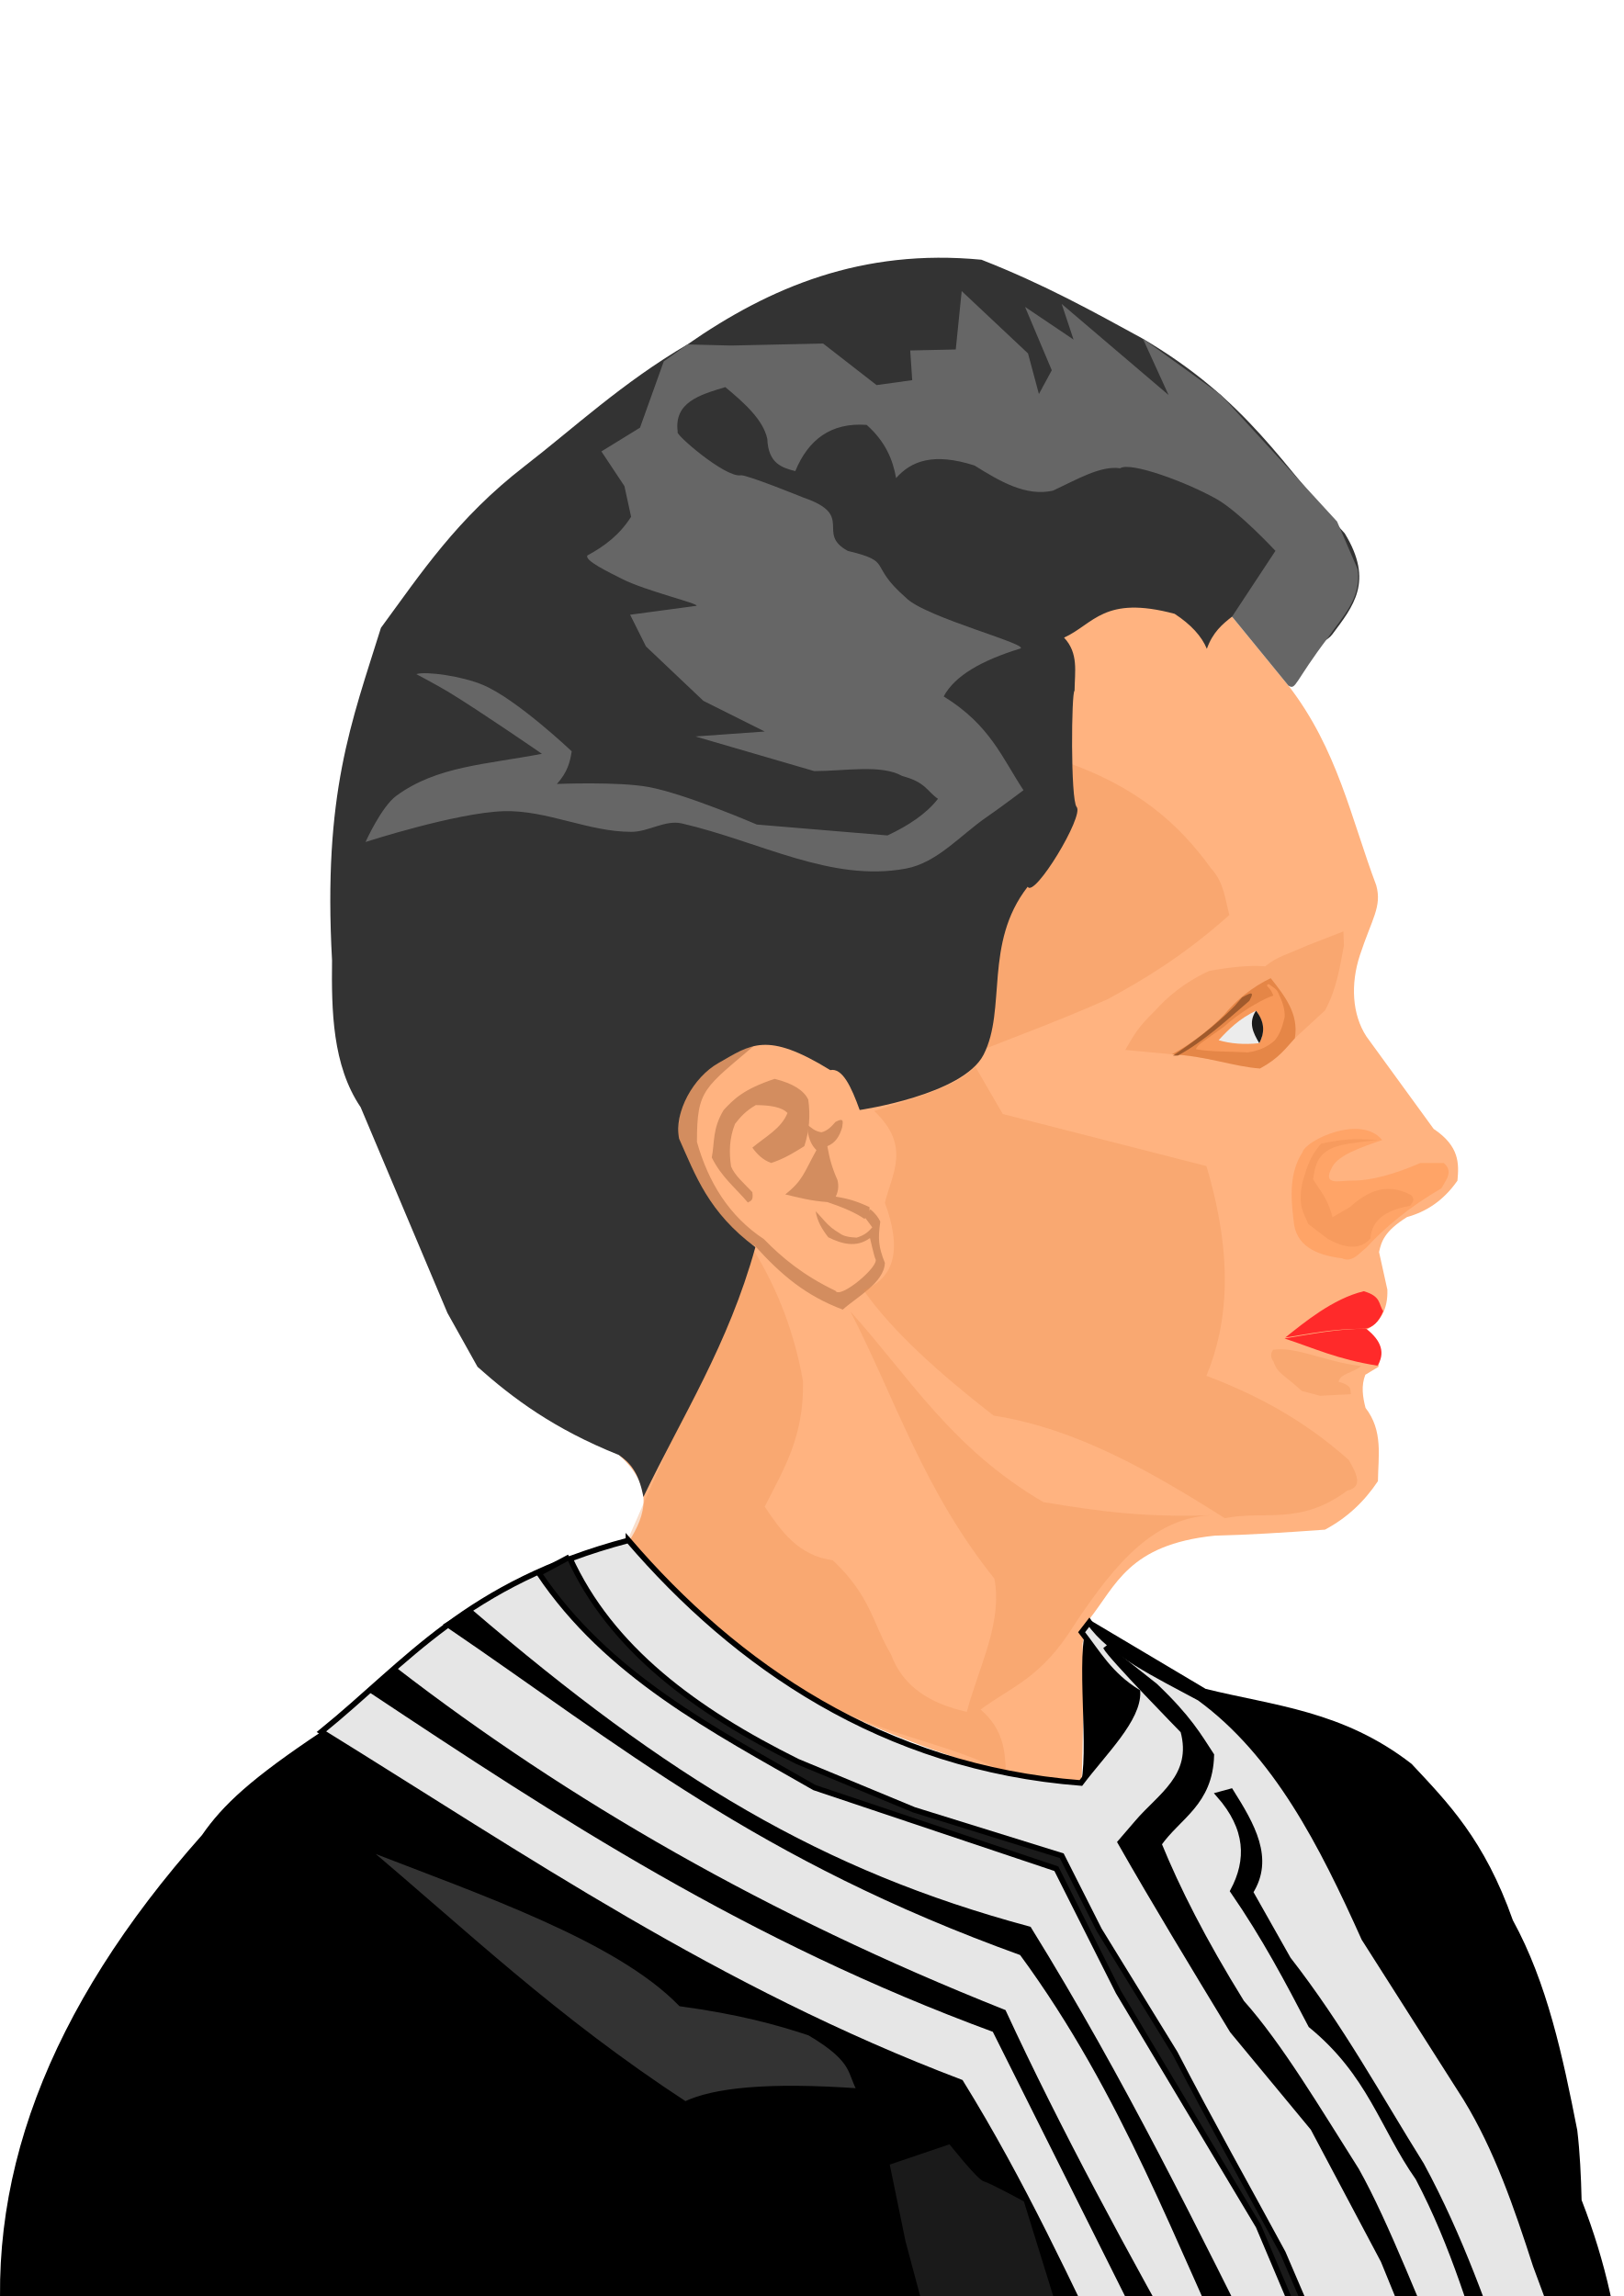
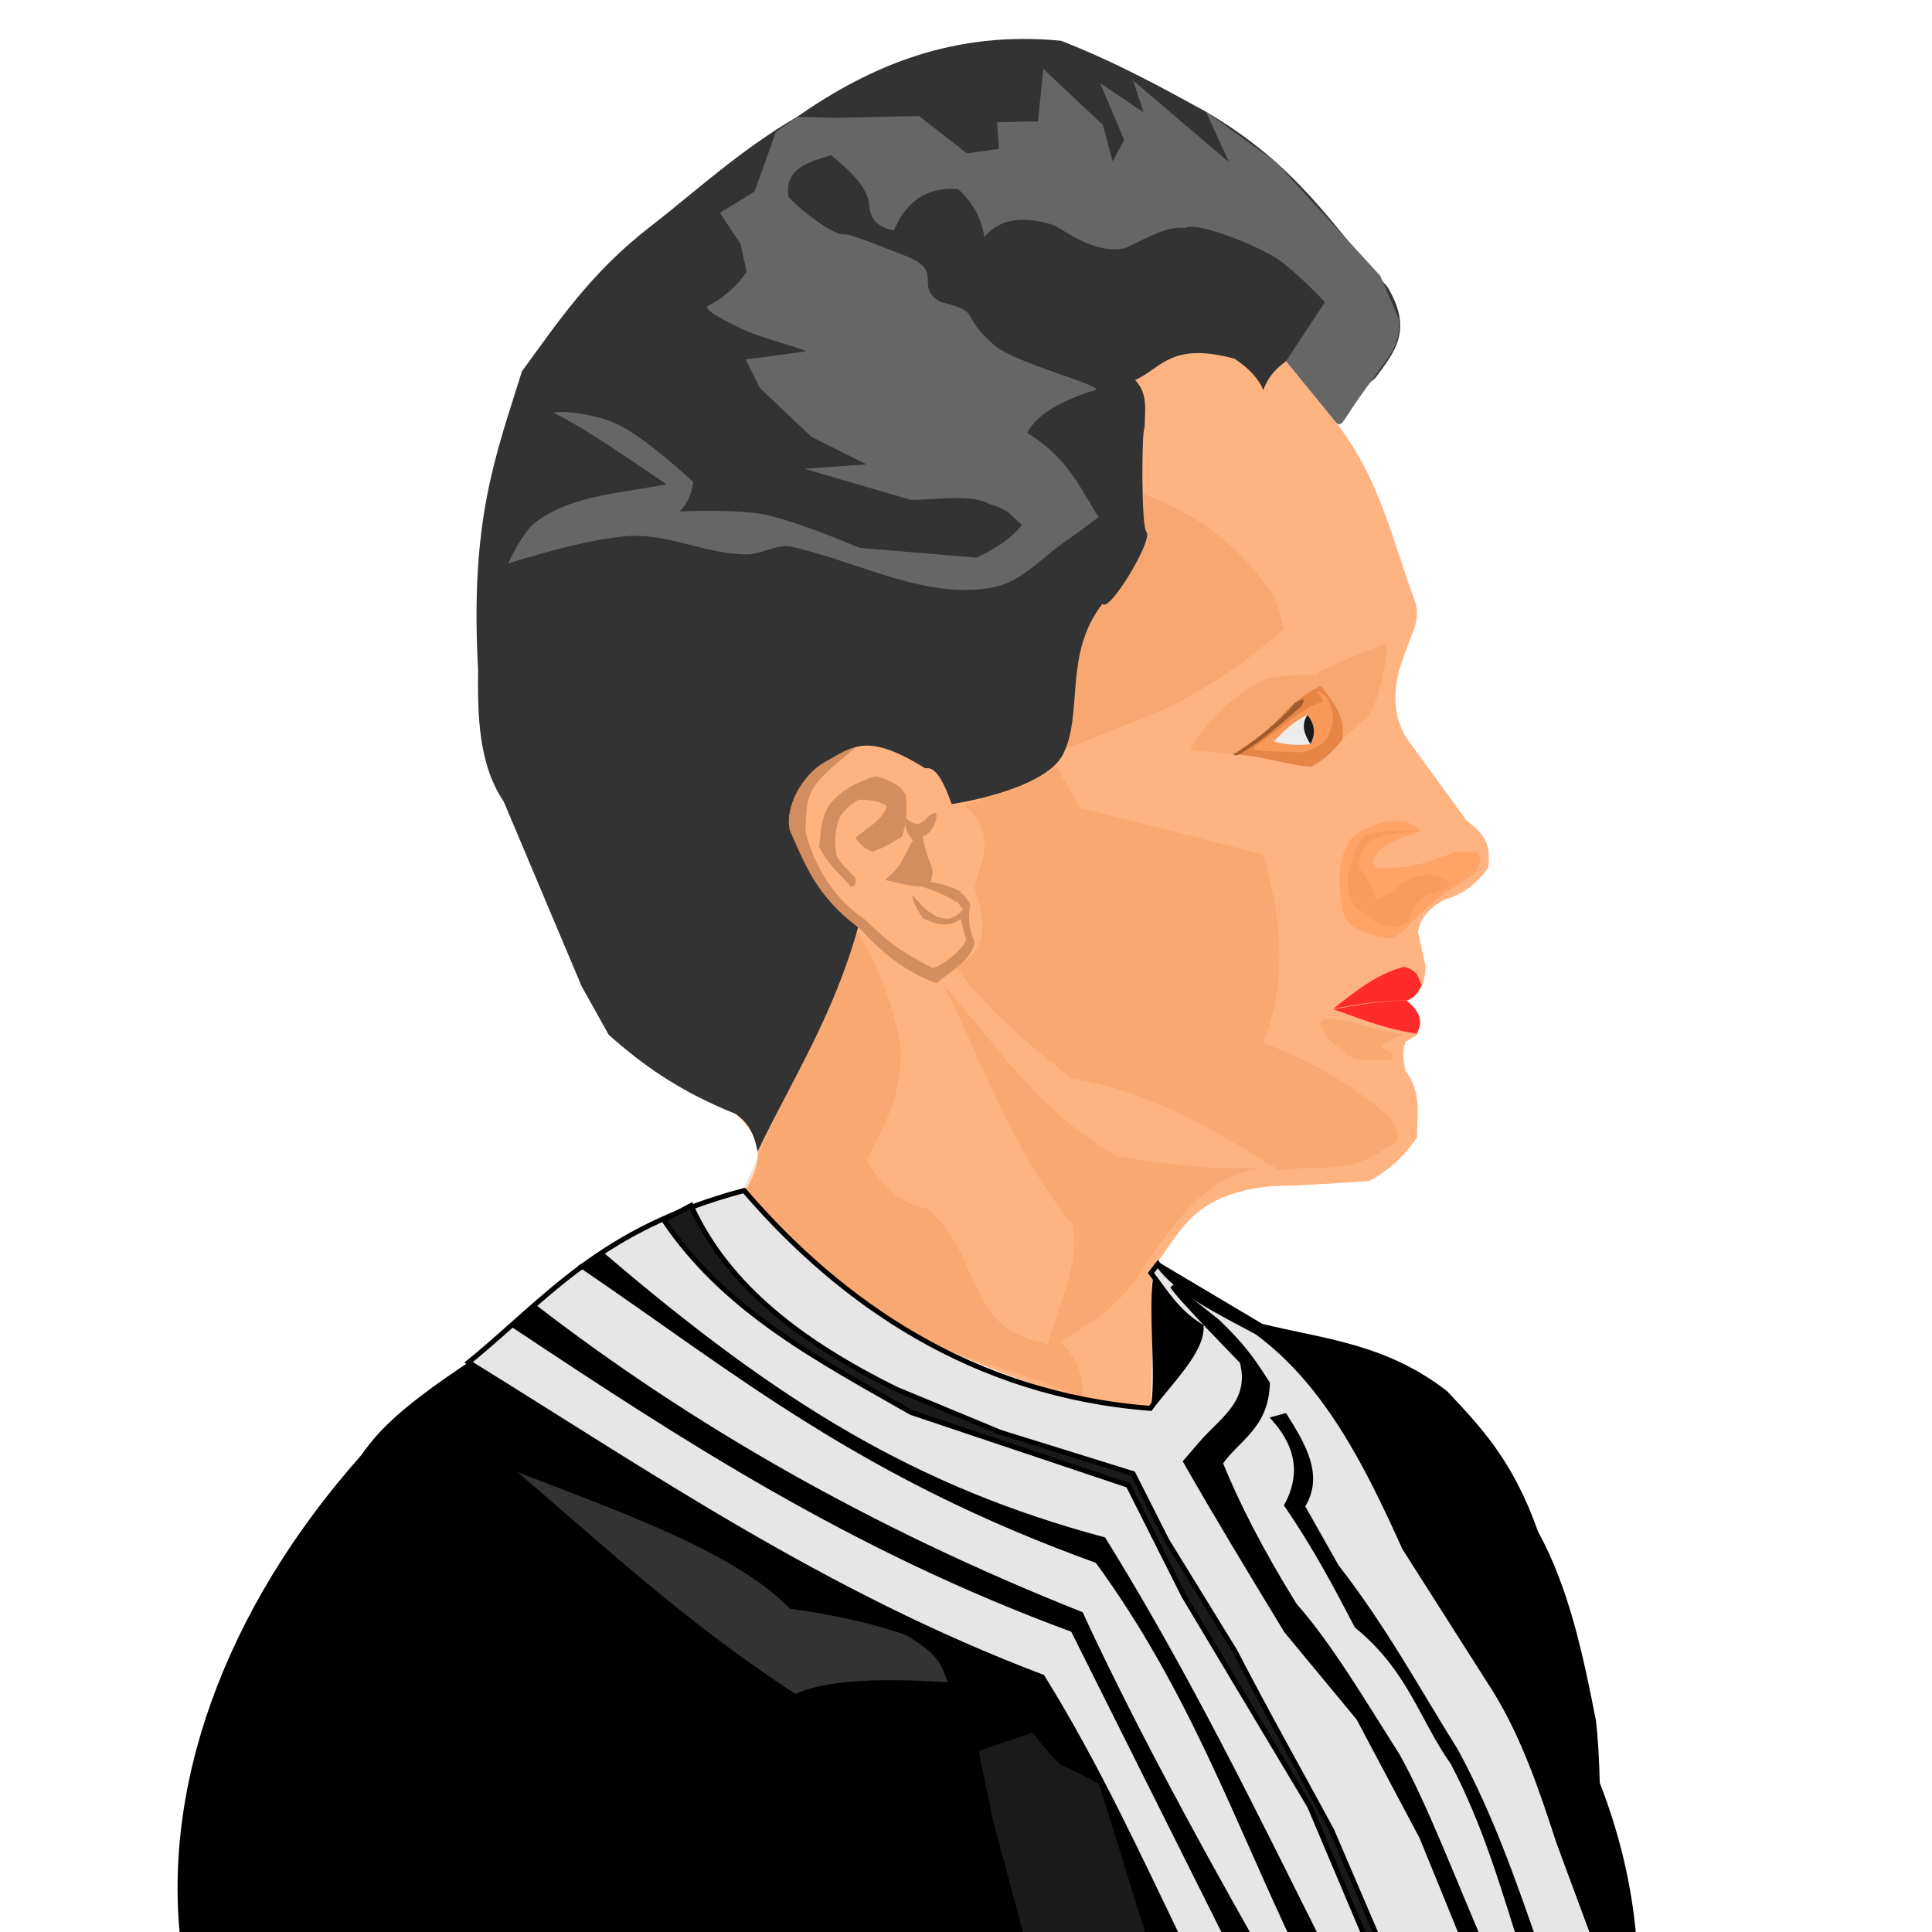
- <svg xmlns="http://www.w3.org/2000/svg" id="svg8" version="1.1" viewBox="0 0 210 297" height="297mm" width="210mm">
+ <svg xmlns="http://www.w3.org/2000/svg" width="210mm" height="210mm" viewBox="0 0 210 210" version="1.1" id="svg8">
  <defs id="defs2" />
-   <g id="layer4" style="display:inline;opacity:1">
-     <path style="opacity:1;fill:#ffb380;stroke:#000000;stroke-width:0;stroke-linecap:butt;stroke-linejoin:miter;stroke-miterlimit:4;stroke-dasharray:none;stroke-opacity:1" d="m 81.313,199.438 c 13.75,17.79 31.236,24.568 49.126,30.159 2.11,0.976 5.927,1.187 9.436,1.536 0.163,-6.104 0.379,-12.174 0.132,-18.554 l 0.824,-3.06 c 3.527,-4.435 5.096,-9.709 16.267,-10.872 4.19,-0.097 9.093,-0.4 14.266,-0.778 2.8,-1.486 5.067,-3.595 6.849,-6.273 0.039,-3.228 0.689,-6.53 -1.601,-9.474 -0.381,-1.454 -0.577,-2.896 -0.028,-4.289 l 1.696,-1.024 c 0.076,-0.8 0.367,-0.981 0.193,-2.497 -0.098,-0.9 -1.004,-1.588 -1.728,-2.305 1.759,-0.981 2.78,-2.601 2.688,-5.185 l -1.075,-4.863 c 0.301,-1.331 0.656,-2.672 3.621,-4.526 2.431,-0.68 4.66,-2.053 6.518,-4.707 0.207,-2.225 0.275,-4.451 -3.078,-6.699 l -8.691,-11.949 c -1.874,-2.873 -2.062,-6.803 -0.85,-10.504 1.542,-4.707 2.882,-6.292 2.118,-9.05 -3.268,-8.692 -5.002,-17.606 -11.364,-25.848 l -7.284,-8.913 -14.068,-3.526 -11.69,4.91 1.481,22.438 -15.848,35.842 -22.524,-7.05 c -7.27,2.22 -9.404,8.441 -13.053,15.224 l 12.546,14.689 c -3.988,10.237 -8.806,19.521 -16.143,25.921 4.558,4.072 3.517,7.698 1.267,11.225" id="path975" />
-     <path id="path955" d="m 178.753,147.472 c -2.847,0.98 -5.654,1.969 -6.436,3.465 -1.401,2.487 0.862,1.788 2.327,1.782 2.726,0.051 5.807,-0.88 9.06,-2.277 h 3.019 c 1.291,1.089 0.299,2.178 -0.297,3.267 -4.245,2.486 -7.303,5.056 -9.703,7.673 -0.976,0.755 -1.822,1.988 -3.168,1.386 -3.542,-0.43 -5.987,-1.739 -6.238,-4.803 -0.412,-3.218 -0.535,-6.345 1.139,-8.911 0.39,-1.561 7.569,-4.955 10.297,-1.584 z" style="fill:#ff7f2a;fill-opacity:0.286;stroke:#000000;stroke-width:0;stroke-linecap:butt;stroke-linejoin:miter;stroke-miterlimit:4;stroke-dasharray:none;stroke-opacity:1" />
-     <path id="path868" d="m 168.988,122.338 c -2.286,1.045 -3.91,1.429 -5.356,2.661 -2.118,-0.161 -4.574,0.108 -7.246,0.595 -3.285,1.504 -5.485,3.456 -7.001,5.146 -2.323,2.28 -2.604,2.962 -3.851,5.076 l 6.039,0.567 c 4.273,0.291 7.611,1.208 11.386,1.831 1.786,-1.096 3.231,-2.441 4.505,-3.911 l 3.903,-3.598 c 1.524,-2.8 1.911,-5.601 2.45,-8.402 l -0.069,-1.82 z" style="fill:#f9a770;fill-opacity:1;stroke:#000000;stroke-width:0;stroke-linecap:butt;stroke-linejoin:miter;stroke-miterlimit:4;stroke-dasharray:none;stroke-opacity:1" />
-     <path style="display:inline;opacity:1;fill:#d38d5f;fill-opacity:1;stroke:#000000;stroke-width:0;stroke-linecap:butt;stroke-linejoin:miter;stroke-miterlimit:4;stroke-dasharray:none;stroke-opacity:1" d="m 96.729,155.559 c -1.583,-1.884 -3.393,-3.258 -4.673,-5.825 0.386,-1.998 0.069,-3.714 1.536,-6.145 1.255,-1.344 2.511,-2.688 6.593,-4.032 2.374,0.588 3.79,1.496 4.353,2.688 0.274,2.006 0.152,4.012 -0.512,6.017 -1.293,0.807 -2.58,1.619 -4.289,2.176 -1.111,-0.411 -1.83,-1.15 -2.432,-1.984 1.783,-1.491 3.718,-2.458 4.545,-4.481 -0.734,-0.778 -2.258,-1.01 -4.097,-1.024 -1.321,0.757 -2.041,1.591 -2.689,2.432 -0.755,1.884 -0.777,3.706 -0.512,5.505 0.471,1.173 1.728,2.234 2.752,3.328 0.181,1.197 -0.28,1.105 -0.576,1.344 z" id="path965" />
-     <path style="display:inline;opacity:1;fill:#d38d5f;stroke:#000000;stroke-width:0;stroke-linecap:butt;stroke-linejoin:miter;stroke-miterlimit:4;stroke-dasharray:none;stroke-opacity:1" d="m 104.474,145.541 c 0.506,0.336 0.784,0.748 1.76,0.928 0.77,-0.179 1.306,-0.746 1.824,-1.345 1.263,-0.679 0.893,0.173 0.864,0.704 -0.332,1.159 -0.908,2.042 -1.921,2.433 0.291,1.633 0.618,2.816 1.313,4.384 0.207,0.809 0.079,1.506 -0.225,2.145 2.136,0.334 3.21,0.845 4.353,1.344 0.088,0.513 -0.045,1.024 -0.64,1.536 -1.105,-0.771 -2.757,-1.492 -4.801,-2.176 -2.166,-0.155 -3.766,-0.592 -5.441,-0.992 2.284,-1.802 2.405,-2.786 4.032,-5.729 -0.667,-0.643 -0.963,-1.471 -1.12,-2.369 z" id="path967" />
-     <path id="path860" d="m 164.347,126.53 c -2.423,1.174 -4.409,2.787 -6.04,4.753 -2.244,2.271 -4.488,3.883 -6.733,5.099 4.158,0.152 8.199,1.645 11.386,1.831 2.435,-1.303 3.324,-2.607 4.505,-3.911 0.558,-3.183 -1.385,-5.561 -3.119,-7.773 z" style="fill:#e58647;fill-opacity:1;stroke:#000000;stroke-width:0;stroke-linecap:butt;stroke-linejoin:miter;stroke-miterlimit:4;stroke-dasharray:none;stroke-opacity:1" />
-     <path id="path862" d="m 163.878,127.554 c 0.448,0.394 0.645,0.808 0.805,1.225 -1.385,0.49 -2.163,1.041 -3.115,1.575 -1.247,0.805 -2.346,1.61 -3.221,2.416 l -3.08,2.205 c -0.363,0.321 -0.585,0.585 -0.569,0.753 1.864,0.346 4.408,0.283 6.695,0.402 1.389,-0.186 2.543,-0.701 3.466,-1.54 0.719,-0.842 1.035,-1.927 1.294,-3.046 0.047,-0.963 -0.295,-1.99 -0.805,-3.046 -0.163,-0.537 -0.763,-0.824 -1.225,-1.19 0,0 -0.174,0.001 -0.224,0.06 -0.038,0.045 -0.008,0.185 -0.008,0.185 z" style="fill:#f8995a;fill-opacity:1;stroke:#000000;stroke-width:0;stroke-linecap:butt;stroke-linejoin:miter;stroke-miterlimit:4;stroke-dasharray:none;stroke-opacity:1" />
-     <path id="path864" d="m 157.612,134.555 c 1.49,0.439 3.225,0.602 5.251,0.385 0.707,-1.381 0.65,-2.774 -0.42,-4.201 -2.159,1.04 -3.513,2.389 -4.831,3.816 z" style="fill:#ececec;stroke:#000000;stroke-width:0;stroke-linecap:butt;stroke-linejoin:miter;stroke-miterlimit:4;stroke-dasharray:none;stroke-opacity:1" />
-     <path id="path866" d="m 162.443,130.74 c 1.266,1.599 1.049,3.022 0.42,4.201 -0.766,-1.311 -1.465,-2.631 -0.42,-4.201 z" style="fill:#1a1a1a;stroke:#000000;stroke-width:0;stroke-linecap:butt;stroke-linejoin:miter;stroke-miterlimit:4;stroke-dasharray:none;stroke-opacity:1" />
-     <path id="path950" d="m 159.685,130.127 c -2.705,2.736 -5.345,4.648 -7.974,6.422 l 0.628,-0.006 c 3.428,-1.88 6.288,-4.555 9.25,-7.087 0.875,-1.566 -0.204,-0.803 -0.951,-0.433 z" style="fill:#a05a2c;stroke:#000000;stroke-width:0;stroke-linecap:butt;stroke-linejoin:miter;stroke-miterlimit:4;stroke-dasharray:none;stroke-opacity:1" />
-     <path id="path952" d="m 178.23,147.438 c -2.098,0.006 -3.2,-0.382 -7.351,0.49 -1.487,1.643 -1.964,3.377 -2.45,5.11 -0.573,3.053 0.183,3.809 0.77,5.286 l 2.52,1.926 c 1.454,0.817 3.945,1.839 5.531,-0.07 0.138,-2.095 1.614,-3.597 5.111,-4.2 0.258,-0.404 0.764,-0.733 0.138,-1.4 -3.341,-1.732 -5.748,-0.349 -7.982,1.61 l -2.17,1.26 c -0.691,-2.568 -1.621,-3.391 -2.52,-4.901 0.205,-1.331 0.366,-2.673 1.75,-3.641 1.501,-1.064 4.302,-1.086 6.651,-1.47 z" style="fill:#ed9052;fill-opacity:0.439;stroke:#000000;stroke-width:0;stroke-linecap:butt;stroke-linejoin:miter;stroke-miterlimit:4;stroke-dasharray:none;stroke-opacity:1" />
-     <path id="path1053" d="m 166.228,173.017 c 2.405,-1.902 6.126,-5.019 10.148,-5.99 2.292,0.651 1.895,1.686 2.525,2.574 -0.581,1.461 -1.399,2.136 -2.376,2.277 -4.296,-0.002 -7.116,0.648 -10.297,1.139 z" style="fill:#ff2a2a;stroke:#000000;stroke-width:0;stroke-linecap:butt;stroke-linejoin:miter;stroke-miterlimit:4;stroke-dasharray:none;stroke-opacity:1" />
-     <path id="path1055" d="m 166.129,173.14 c 3.763,1.23 6.897,2.72 12.03,3.515 0.965,-1.561 0.61,-3.151 -1.46,-4.777 -3.758,-6.1e-4 -7.125,0.7 -10.57,1.262 z" style="fill:#ff2a2a;stroke:#000000;stroke-width:0;stroke-linecap:butt;stroke-linejoin:miter;stroke-miterlimit:4;stroke-dasharray:none;stroke-opacity:1" />
-     <path id="path1057" d="m 105.485,156.68 c 0.977,0.945 1.507,1.935 3.07,2.822 0.543,0.437 1.358,0.548 2.228,0.594 1.094,-0.32 1.583,-0.822 2.03,-1.336 l -0.991,-1.337 0.743,-0.99 c 0.704,0.568 1.041,1.083 1.287,1.584 -0.307,2.203 -0.258,3.221 0.594,5.347 -0.105,2.559 -3.613,4.39 -5.446,6.04 -4.834,-1.812 -7.99,-4.528 -11.336,-8.218 -7.408,-3.658 -8.584,-10.323 -10,-14.159 0.26,-6.575 2.697,-8.156 5.149,-9.703 l 5.148,-2.426 c -6.901,5.898 -7.828,5.943 -7.821,12.822 1.481,5.231 4.149,9.585 8.664,12.574 2.329,2.39 5.093,4.687 9.258,6.683 0.595,1.116 5.804,-3.253 5.149,-4.159 -0.12,-0.167 -0.693,-2.673 -0.693,-2.673 -1.767,1.307 -3.673,0.76 -5.397,-0.098 -0.833,-1.077 -1.406,-2.058 -1.633,-3.367 z" style="fill:#d38d5f;fill-opacity:1;stroke:#000000;stroke-width:0;stroke-linecap:butt;stroke-linejoin:miter;stroke-miterlimit:4;stroke-dasharray:none;stroke-opacity:1" />
-     <path id="path1059" d="m 109.99,169.65 c 7.624,8.449 12.995,17.649 24.951,24.654 7.47,1.242 13.226,2.022 22.277,1.683 -7.598,0.088 -12.685,5.722 -18.317,14.258 -4.226,6.826 -8.095,7.943 -12.079,10.891 2.939,2.538 3.176,5.322 3.268,8.119 -14.693,-7.139 -22.254,-2.671 -49.11,-29.604 5.569,-12.877 11.772,-25.88 16.139,-38.516 3.671,5.842 5.698,11.683 6.733,17.525 0.168,7.231 -2.585,11.541 -4.951,16.238 2.148,3.188 4.341,6.325 8.812,6.93 4.992,4.737 5.119,8.147 7.525,12.179 1.542,4.199 5.097,6.388 9.802,7.425 1.511,-5.743 4.662,-11.486 3.565,-17.229 -9.199,-11.517 -12.704,-23.036 -18.615,-34.554 z" style="fill:#ed9052;fill-opacity:0.302;stroke:#000000;stroke-width:0;stroke-linecap:butt;stroke-linejoin:miter;stroke-miterlimit:4;stroke-dasharray:none;stroke-opacity:1" />
-     <path id="path1061" d="m 129.692,144.105 26.338,6.733 c 3.469,11.644 2.856,20.228 0,27.129 8.41,3.176 13.947,6.927 18.416,10.892 1.006,1.766 1.899,3.486 -0.198,3.96 -6.181,4.564 -10.601,2.525 -15.842,3.565 -9.58,-6.069 -19.28,-11.624 -29.901,-13.268 -6.945,-5.413 -13.04,-10.825 -16.832,-16.238 4.181,-1.591 4.927,-5.472 2.772,-11.287 0.924,-3.78 3.425,-7.354 -1.386,-11.882 5.086,-1.65 10.751,-3.088 13.07,-5.743 z" style="fill:#ed9052;fill-opacity:0.314;stroke:#000000;stroke-width:0;stroke-linecap:butt;stroke-linejoin:miter;stroke-miterlimit:4;stroke-dasharray:none;stroke-opacity:1" />
-     <path id="path1063" d="m 164.648,174.602 c 2.939,-0.488 7.008,1.64 11.412,2.1 -1.088,0.912 -2.693,0.951 -2.941,2.031 1.9,0.537 1.456,1.073 1.61,1.61 l -3.99,0.21 -2.381,-0.63 c -2.262,-2.102 -3.155,-2.239 -3.64,-3.781 -0.394,-0.513 -0.423,-1.027 -0.068,-1.54 z" style="fill:#f9a871;fill-opacity:1;stroke:#000000;stroke-width:0;stroke-linecap:butt;stroke-linejoin:miter;stroke-miterlimit:4;stroke-dasharray:none;stroke-opacity:1" />
-     <path id="path1065" d="m 137.218,98.362 c 9.832,3.277 15.348,8.321 19.406,13.96 1.707,1.844 1.809,3.985 2.376,6.04 -5.896,5.253 -10.889,8.245 -15.743,10.891 -6.047,2.677 -11.085,4.527 -16.436,6.634 -4.983,-13.478 -0.718,-25.895 10.396,-37.526 z" style="fill:#ed9052;fill-opacity:0.333;stroke:#000000;stroke-width:0;stroke-linecap:butt;stroke-linejoin:miter;stroke-miterlimit:4;stroke-dasharray:none;stroke-opacity:1" />
+   <g style="display:inline;opacity:1" id="layer4">
+     <path id="path975" d="m 80.912,129.542 c 10.373,13.421 23.565,18.534 37.061,22.752 1.592,0.736 4.472,0.895 7.118,1.159 0.123,-4.605 0.286,-9.184 0.099,-13.997 l 0.622,-2.309 c 2.661,-3.346 3.844,-7.324 12.272,-8.202 3.161,-0.074 6.86,-0.301 10.763,-0.587 2.112,-1.121 3.822,-2.712 5.167,-4.732 0.03,-2.435 0.52,-4.927 -1.208,-7.147 -0.288,-1.097 -0.435,-2.185 -0.023,-3.235 l 1.28,-0.773 c 0.057,-0.603 0.277,-0.74 0.146,-1.883 -0.074,-0.679 -0.758,-1.198 -1.304,-1.739 1.327,-0.74 2.098,-1.963 2.028,-3.911 l -0.811,-3.669 c 0.227,-1.004 0.495,-2.015 2.732,-3.415 1.834,-0.513 3.516,-1.549 4.917,-3.551 0.156,-1.678 0.208,-3.358 -2.322,-5.054 l -6.556,-9.015 c -1.414,-2.168 -1.556,-5.132 -0.641,-7.924 1.163,-3.551 2.174,-4.747 1.598,-6.827 -2.466,-6.557 -3.774,-13.282 -8.573,-19.5 l -5.495,-6.724 -10.613,-2.66 -8.819,3.704 1.117,16.927 -11.956,27.039 -16.993,-5.318 c -5.485,1.675 -7.094,6.368 -9.847,11.485 l 9.465,11.082 c -3.009,7.723 -6.643,14.727 -12.179,19.556 3.438,3.072 2.654,5.807 0.956,8.468" style="opacity:1;fill:#ffb380;stroke:#000000;stroke-width:0;stroke-linecap:butt;stroke-linejoin:miter;stroke-miterlimit:4;stroke-dasharray:none;stroke-opacity:1" />
+     <path style="fill:#ff7f2a;fill-opacity:0.286;stroke:#000000;stroke-width:0;stroke-linecap:butt;stroke-linejoin:miter;stroke-miterlimit:4;stroke-dasharray:none;stroke-opacity:1" d="m 154.421,90.337 c -2.148,0.739 -4.266,1.486 -4.855,2.614 -1.057,1.876 0.65,1.349 1.756,1.345 2.056,0.039 4.381,-0.664 6.835,-1.718 h 2.278 c 0.974,0.822 0.225,1.643 -0.224,2.465 -3.202,1.875 -5.51,3.814 -7.32,5.789 -0.736,0.569 -1.375,1.5 -2.39,1.046 -2.672,-0.325 -4.517,-1.312 -4.706,-3.623 -0.311,-2.427 -0.403,-4.787 0.859,-6.723 0.294,-1.178 5.71,-3.738 7.768,-1.195 z" id="path955" />
+     <path style="fill:#f9a770;fill-opacity:1;stroke:#000000;stroke-width:0;stroke-linecap:butt;stroke-linejoin:miter;stroke-miterlimit:4;stroke-dasharray:none;stroke-opacity:1" d="m 147.055,71.376 c -1.724,0.789 -2.95,1.078 -4.04,2.007 -1.598,-0.121 -3.451,0.081 -5.467,0.449 -2.478,1.135 -4.138,2.607 -5.282,3.882 -1.752,1.72 -1.965,2.234 -2.905,3.829 l 4.556,0.428 c 3.224,0.22 5.742,0.911 8.59,1.381 1.348,-0.827 2.437,-1.842 3.399,-2.95 l 2.945,-2.715 c 1.15,-2.113 1.441,-4.225 1.848,-6.338 l -0.053,-1.373 z" id="path868" />
+     <path id="path965" d="m 92.541,96.438 c -1.194,-1.422 -2.56,-2.458 -3.525,-4.395 0.291,-1.507 0.052,-2.802 1.159,-4.636 0.947,-1.014 1.894,-2.028 4.974,-3.042 1.791,0.444 2.859,1.129 3.284,2.028 0.207,1.513 0.114,3.026 -0.386,4.539 -0.976,0.609 -1.946,1.221 -3.235,1.642 -0.838,-0.31 -1.38,-0.867 -1.835,-1.497 1.345,-1.125 2.805,-1.854 3.429,-3.381 -0.554,-0.587 -1.703,-0.762 -3.091,-0.772 -0.996,0.571 -1.539,1.2 -2.028,1.835 -0.569,1.421 -0.586,2.796 -0.386,4.153 0.355,0.885 1.304,1.686 2.076,2.511 0.137,0.903 -0.211,0.834 -0.435,1.014 z" style="display:inline;opacity:1;fill:#d38d5f;fill-opacity:1;stroke:#000000;stroke-width:0;stroke-linecap:butt;stroke-linejoin:miter;stroke-miterlimit:4;stroke-dasharray:none;stroke-opacity:1" />
+     <path id="path967" d="m 98.385,88.881 c 0.382,0.253 0.592,0.565 1.328,0.7 0.581,-0.135 0.985,-0.563 1.376,-1.014 0.953,-0.512 0.673,0.131 0.652,0.531 -0.25,0.874 -0.685,1.54 -1.449,1.835 0.22,1.232 0.466,2.124 0.99,3.308 0.156,0.61 0.06,1.136 -0.17,1.618 1.611,0.252 2.422,0.638 3.284,1.014 0.066,0.387 -0.034,0.772 -0.483,1.159 -0.834,-0.581 -2.08,-1.126 -3.622,-1.642 -1.634,-0.117 -2.841,-0.447 -4.105,-0.748 1.723,-1.36 1.814,-2.102 3.042,-4.322 -0.503,-0.485 -0.726,-1.109 -0.845,-1.787 z" style="display:inline;opacity:1;fill:#d38d5f;stroke:#000000;stroke-width:0;stroke-linecap:butt;stroke-linejoin:miter;stroke-miterlimit:4;stroke-dasharray:none;stroke-opacity:1" />
+     <path style="fill:#e58647;fill-opacity:1;stroke:#000000;stroke-width:0;stroke-linecap:butt;stroke-linejoin:miter;stroke-miterlimit:4;stroke-dasharray:none;stroke-opacity:1" d="m 143.553,74.539 c -1.828,0.886 -3.326,2.103 -4.556,3.586 -1.693,1.713 -3.386,2.929 -5.079,3.847 3.137,0.114 6.185,1.241 8.59,1.381 1.837,-0.983 2.507,-1.967 3.399,-2.95 0.421,-2.401 -1.045,-4.195 -2.353,-5.864 z" id="path860" />
+     <path style="fill:#f8995a;fill-opacity:1;stroke:#000000;stroke-width:0;stroke-linecap:butt;stroke-linejoin:miter;stroke-miterlimit:4;stroke-dasharray:none;stroke-opacity:1" d="m 143.199,75.312 c 0.338,0.297 0.487,0.609 0.607,0.924 -1.045,0.37 -1.632,0.786 -2.35,1.188 -0.941,0.607 -1.77,1.215 -2.43,1.822 l -2.324,1.664 c -0.274,0.242 -0.441,0.441 -0.429,0.568 1.406,0.261 3.326,0.214 5.051,0.303 1.048,-0.14 1.919,-0.529 2.615,-1.162 0.542,-0.635 0.781,-1.454 0.977,-2.298 0.036,-0.726 -0.223,-1.502 -0.607,-2.298 -0.123,-0.405 -0.576,-0.622 -0.924,-0.898 0,0 -0.131,7.5e-4 -0.169,0.045 -0.029,0.034 -0.008,0.139 -0.008,0.139 z" id="path862" />
+     <path style="fill:#ececec;stroke:#000000;stroke-width:0;stroke-linecap:butt;stroke-linejoin:miter;stroke-miterlimit:4;stroke-dasharray:none;stroke-opacity:1" d="m 138.472,80.593 c 1.124,0.331 2.433,0.454 3.961,0.291 0.533,-1.042 0.49,-2.093 -0.317,-3.169 -1.629,0.785 -2.65,1.802 -3.644,2.879 z" id="path864" />
+     <path style="fill:#1a1a1a;stroke:#000000;stroke-width:0;stroke-linecap:butt;stroke-linejoin:miter;stroke-miterlimit:4;stroke-dasharray:none;stroke-opacity:1" d="m 142.117,77.715 c 0.955,1.206 0.791,2.28 0.317,3.169 -0.578,-0.989 -1.105,-1.985 -0.317,-3.169 z" id="path866" />
+     <path style="fill:#a05a2c;stroke:#000000;stroke-width:0;stroke-linecap:butt;stroke-linejoin:miter;stroke-miterlimit:4;stroke-dasharray:none;stroke-opacity:1" d="m 140.036,77.253 c -2.041,2.064 -4.032,3.507 -6.016,4.845 l 0.474,-0.006 c 2.586,-1.418 4.743,-3.437 6.978,-5.347 0.66,-1.182 -0.154,-0.606 -0.718,-0.327 z" id="path950" />
+     <path style="fill:#ed9052;fill-opacity:0.439;stroke:#000000;stroke-width:0;stroke-linecap:butt;stroke-linejoin:miter;stroke-miterlimit:4;stroke-dasharray:none;stroke-opacity:1" d="m 154.027,90.311 c -1.583,0.006 -2.414,-0.288 -5.546,0.37 -1.122,1.239 -1.482,2.548 -1.848,3.855 -0.432,2.303 0.138,2.874 0.581,3.988 l 1.901,1.453 c 1.097,0.616 2.976,1.387 4.173,-0.053 0.104,-1.581 1.218,-2.714 3.855,-3.169 0.195,-0.305 0.576,-0.553 0.104,-1.056 -2.521,-1.307 -4.336,-0.263 -6.022,1.215 l -1.637,0.951 c -0.521,-1.938 -1.223,-2.558 -1.901,-3.697 0.154,-1.004 0.276,-2.017 1.32,-2.746 1.132,-0.803 3.245,-0.819 5.018,-1.109 z" id="path952" />
+     <path style="fill:#ff2a2a;stroke:#000000;stroke-width:0;stroke-linecap:butt;stroke-linejoin:miter;stroke-miterlimit:4;stroke-dasharray:none;stroke-opacity:1" d="m 144.972,109.609 c 1.814,-1.435 4.622,-3.787 7.656,-4.519 1.729,0.491 1.43,1.272 1.905,1.942 -0.439,1.102 -1.055,1.611 -1.793,1.718 -3.241,-0.002 -5.368,0.489 -7.768,0.859 z" id="path1053" />
+     <path style="fill:#ff2a2a;stroke:#000000;stroke-width:0;stroke-linecap:butt;stroke-linejoin:miter;stroke-miterlimit:4;stroke-dasharray:none;stroke-opacity:1" d="m 144.898,109.702 c 2.839,0.928 5.203,2.052 9.075,2.652 0.728,-1.178 0.461,-2.377 -1.101,-3.604 -2.835,-4.5e-4 -5.375,0.528 -7.974,0.953 z" id="path1055" />
+     <path style="fill:#d38d5f;fill-opacity:1;stroke:#000000;stroke-width:0;stroke-linecap:butt;stroke-linejoin:miter;stroke-miterlimit:4;stroke-dasharray:none;stroke-opacity:1" d="m 99.147,97.284 c 0.737,0.713 1.137,1.46 2.316,2.129 0.409,0.33 1.024,0.414 1.681,0.448 0.825,-0.242 1.195,-0.62 1.531,-1.008 l -0.747,-1.009 0.56,-0.747 c 0.531,0.428 0.785,0.817 0.971,1.195 -0.231,1.662 -0.194,2.43 0.448,4.034 -0.079,1.931 -2.726,3.312 -4.109,4.556 -3.647,-1.367 -6.028,-3.416 -8.552,-6.199 -5.588,-2.76 -6.476,-7.788 -7.544,-10.682 0.196,-4.96 2.034,-6.153 3.884,-7.32 l 3.884,-1.83 c -5.206,4.449 -5.905,4.484 -5.901,9.673 1.117,3.946 3.13,7.231 6.536,9.486 1.757,1.803 3.842,3.536 6.984,5.042 0.449,0.842 4.378,-2.454 3.884,-3.137 -0.09,-0.126 -0.523,-2.017 -0.523,-2.017 -1.333,0.986 -2.771,0.574 -4.071,-0.074 -0.629,-0.812 -1.06,-1.553 -1.232,-2.54 z" id="path1057" />
+     <path style="fill:#ed9052;fill-opacity:0.302;stroke:#000000;stroke-width:0;stroke-linecap:butt;stroke-linejoin:miter;stroke-miterlimit:4;stroke-dasharray:none;stroke-opacity:1" d="m 102.545,107.069 c 5.751,6.374 9.803,13.315 18.823,18.599 5.636,0.937 9.978,1.525 16.806,1.269 -5.732,0.066 -9.57,4.317 -13.819,10.757 -3.188,5.15 -6.107,5.992 -9.113,8.216 2.217,1.915 2.396,4.015 2.465,6.125 -11.085,-5.385 -16.789,-2.015 -37.049,-22.334 4.201,-9.714 8.881,-19.524 12.175,-29.057 2.769,4.407 4.299,8.814 5.079,13.221 0.127,5.455 -1.95,8.706 -3.735,12.25 1.621,2.405 3.275,4.772 6.648,5.228 3.766,3.574 3.862,6.146 5.677,9.188 1.164,3.168 3.845,4.819 7.395,5.602 1.14,-4.332 3.517,-8.665 2.69,-12.998 -6.94,-8.689 -9.584,-17.379 -14.043,-26.068 z" id="path1059" />
+     <path style="fill:#ed9052;fill-opacity:0.314;stroke:#000000;stroke-width:0;stroke-linecap:butt;stroke-linejoin:miter;stroke-miterlimit:4;stroke-dasharray:none;stroke-opacity:1" d="m 117.409,87.797 19.869,5.079 c 2.617,8.785 2.155,15.26 0,20.467 6.345,2.396 10.522,5.226 13.893,8.217 0.758,1.332 1.433,2.63 -0.149,2.987 -4.663,3.443 -7.997,1.905 -11.951,2.689 -7.227,-4.578 -14.545,-8.77 -22.558,-10.009 -5.239,-4.084 -9.838,-8.167 -12.698,-12.25 3.154,-1.201 3.717,-4.128 2.092,-8.515 0.697,-2.852 2.584,-5.548 -1.046,-8.964 3.837,-1.245 8.111,-2.329 9.86,-4.332 z" id="path1061" />
+     <path style="fill:#f9a871;fill-opacity:1;stroke:#000000;stroke-width:0;stroke-linecap:butt;stroke-linejoin:miter;stroke-miterlimit:4;stroke-dasharray:none;stroke-opacity:1" d="m 143.78,110.805 c 2.218,-0.368 5.287,1.238 8.609,1.585 -0.82,0.688 -2.032,0.717 -2.219,1.532 1.434,0.405 1.099,0.81 1.215,1.215 l -3.011,0.158 -1.796,-0.475 c -1.707,-1.586 -2.38,-1.689 -2.746,-2.852 -0.297,-0.387 -0.319,-0.775 -0.052,-1.162 z" id="path1063" />
+     <path style="fill:#ed9052;fill-opacity:0.333;stroke:#000000;stroke-width:0;stroke-linecap:butt;stroke-linejoin:miter;stroke-miterlimit:4;stroke-dasharray:none;stroke-opacity:1" d="m 123.087,53.288 c 7.418,2.472 11.579,6.277 14.64,10.532 1.288,1.391 1.364,3.006 1.793,4.557 -4.448,3.963 -8.215,6.22 -11.876,8.217 -4.562,2.02 -8.362,3.415 -12.399,5.004 -3.76,-10.168 -0.542,-19.535 7.843,-28.31 z" id="path1065" />
  </g>
-   <g id="layer3" style="display:inline;opacity:1">
-     <path style="opacity:1;fill:#333333;fill-opacity:1;stroke:#000000;stroke-width:0;stroke-linecap:butt;stroke-linejoin:miter;stroke-miterlimit:4;stroke-dasharray:none;stroke-opacity:1" d="m 165.407,86.868 c 2.291,-3.162 5.714,-3.212 6.906,-4.811 2.684,-3.605 5.421,-6.831 1.607,-13.064 -7.866,-8.485 -12.471,-17.211 -26.252,-25.257 C 141.338,40.284 135.138,36.815 126.937,33.597 111.489,32.114 99.562,37.147 88.917,44.55 80.454,49.517 74.192,55.394 67.881,60.272 c -8.787,6.79 -13.409,13.859 -18.613,20.942 -3.807,12.22 -7.512,21.398 -6.324,43.007 -0.073,6.486 0.03,13.582 3.698,19.002 l 11.225,26.614 3.893,6.971 c 4.586,4.085 9.874,8.038 18.286,11.406 1.32,0.931 2.562,2.121 3.168,5.431 5.033,-10.48 10.976,-19.66 14.484,-32.317 -6.081,-4.513 -7.741,-9.286 -9.867,-14.031 -0.684,-3.472 1.875,-7.968 5.069,-9.777 4.21,-2.383 6.208,-4.196 14.484,0.905 1.56,-0.331 2.719,2.149 3.802,5.16 0,0 13.358,-1.945 16.023,-7.152 3.007,-5.875 0.009,-14.402 5.703,-21.726 0.877,1.501 7.33,-9.191 6.337,-10.32 -0.809,-0.919 -0.68,-15.027 -0.272,-15.027 0.026,-2.512 0.54,-4.85 -1.358,-6.88 3.851,-1.751 5.142,-5.53 14.303,-3.078 2.116,1.387 3.496,2.897 4.164,4.526 0.776,-2.163 2.01,-3.183 3.259,-4.164 2.598,1.439 3.693,3.599 6.062,7.103 z" id="path25" />
-     <path style="fill:#666666;fill-opacity:1;stroke:#000000;stroke-width:0;stroke-linecap:butt;stroke-linejoin:miter;stroke-miterlimit:4;stroke-dasharray:none;stroke-opacity:1" d="m 57.916,89.455 c 4.159,2.524 12.172,8.053 12.172,8.053 -7.221,1.391 -13.558,1.574 -18.829,5.432 -1.932,1.414 -3.983,5.975 -3.983,5.975 0,0 11.776,-3.804 17.879,-3.983 5.576,-0.164 10.942,2.684 16.521,2.671 2.202,-0.002 4.372,-1.584 6.518,-1.086 10.11,2.342 19.285,7.646 28.968,5.839 4.081,-0.761 7.073,-4.356 10.501,-6.699 1.605,-1.096 4.707,-3.44 4.707,-3.44 -2.736,-4.14 -4.315,-8.441 -10.32,-12.13 1.444,-2.7 4.957,-4.661 9.777,-6.155 2.125,-0.387 -12.25,-4.053 -14.671,-6.629 -5.015,-4.371 -1.476,-4.574 -7.514,-6.045 -4.189,-2.293 0.993,-4.586 -5.697,-6.88 0,0 -7.434,-3.021 -8.147,-2.897 -1.995,0.347 -8.689,-5.464 -8.147,-5.612 -0.513,-3.827 2.84,-4.796 6.155,-5.794 2.543,2.111 4.904,4.252 5.432,6.699 0.124,3.122 1.823,3.722 3.621,4.164 1.699,-4.101 4.634,-6.31 9.233,-5.975 2.455,2.194 3.384,4.516 3.803,6.879 1.944,-2.194 4.797,-3.341 10.138,-1.629 3.321,2.074 6.65,4.028 10.139,3.259 3.027,-1.405 6.196,-3.284 8.69,-2.897 1.351,-0.901 8.69,1.829 12.492,3.983 2.939,1.665 7.604,6.699 7.604,6.699 l -5.612,8.51 7.284,8.913 c 0.999,0.649 0.719,-0.406 5.184,-6.283 1.819,-2.653 4.293,-4.989 3.776,-8.769 l -2.666,-6.172 -15.001,-16.36 -10.114,-7.297 3.328,7.297 -13.826,-11.778 1.536,4.609 -6.273,-4.225 3.457,8.193 -1.665,3.073 -1.408,-5.249 -8.578,-8.065 -0.768,7.553 -5.889,0.127 0.258,3.841 -4.609,0.64 -6.913,-5.377 -11.906,0.258 -5.635,-0.141 -3.07,2.19 -3.073,8.577 -4.993,3.073 2.976,4.48 0.864,3.969 c -1.484,2.353 -3.47,3.828 -5.633,4.993 -0.501,0.652 2.85,2.222 4.449,3.041 3.04,1.557 10.103,3.228 9.634,3.489 l -8.577,1.152 2.049,4.097 7.425,7.041 7.937,3.969 -8.962,0.64 15.363,4.48 c 3.962,0.003 8.663,-0.907 11.394,0.64 3.027,0.799 3.178,1.95 4.609,2.945 -1.518,1.955 -3.818,3.463 -6.529,4.737 l -16.899,-1.409 c 0,0 -9.149,-3.956 -14.008,-4.857 -3.887,-0.721 -11.853,-0.392 -11.853,-0.392 1.383,-1.514 1.714,-2.878 1.92,-4.225 0,0 -7.067,-6.71 -11.458,-8.577 -2.686,-1.142 -7.345,-1.807 -8.641,-1.408 0,0 2.746,1.454 4.074,2.26 z" id="path954" />
+   <g style="display:inline;opacity:1" id="layer3">
+     <path id="path25" d="m 144.353,44.617 c 1.729,-2.385 4.311,-2.423 5.21,-3.63 2.025,-2.719 4.09,-5.153 1.212,-9.855 -5.934,-6.401 -9.408,-12.984 -19.805,-19.054 C 126.195,9.474 121.518,6.857 115.331,4.429 103.677,3.311 94.679,7.107 86.648,12.692 80.264,16.439 75.54,20.873 70.778,24.553 64.149,29.675 60.662,35.008 56.736,40.351 c -2.872,9.219 -5.667,16.143 -4.771,32.445 -0.055,4.893 0.022,10.246 2.79,14.336 l 8.468,20.078 2.937,5.259 c 3.46,3.082 7.449,6.065 13.795,8.605 0.996,0.702 1.933,1.601 2.39,4.098 3.797,-7.906 8.28,-14.831 10.927,-24.381 -4.588,-3.404 -5.84,-7.005 -7.444,-10.585 -0.516,-2.619 1.414,-6.011 3.824,-7.376 3.176,-1.798 4.683,-3.166 10.927,0.683 1.177,-0.249 2.051,1.621 2.868,3.893 0,0 10.078,-1.467 12.088,-5.395 2.268,-4.432 0.009,-10.865 4.302,-16.39 0.662,1.132 5.53,-6.934 4.781,-7.785 -0.61,-0.693 -0.513,-11.337 -0.205,-11.337 0.021,-1.895 0.408,-3.659 -1.024,-5.19 2.905,-1.321 3.879,-4.172 10.79,-2.322 1.597,1.047 2.637,2.186 3.141,3.415 0.586,-1.632 1.516,-2.401 2.459,-3.141 1.96,1.085 2.786,2.715 4.573,5.359 z" style="opacity:1;fill:#333333;fill-opacity:1;stroke:#000000;stroke-width:0;stroke-linecap:butt;stroke-linejoin:miter;stroke-miterlimit:4;stroke-dasharray:none;stroke-opacity:1" />
+     <path id="path954" d="m 63.26,46.569 c 3.138,1.904 9.183,6.075 9.183,6.075 -5.447,1.049 -10.228,1.188 -14.205,4.098 -1.457,1.067 -3.005,4.508 -3.005,4.508 0,0 8.884,-2.869 13.488,-3.005 4.207,-0.124 8.255,2.025 12.463,2.015 1.662,-0.002 3.298,-1.195 4.917,-0.82 7.627,1.767 14.549,5.768 21.854,4.405 3.079,-0.574 5.336,-3.286 7.922,-5.054 1.211,-0.827 3.551,-2.595 3.551,-2.595 -2.064,-3.124 -3.256,-6.368 -7.785,-9.151 1.09,-2.037 3.74,-3.516 7.376,-4.644 1.603,-0.292 -9.242,-3.058 -11.068,-5.001 -3.783,-3.297 -1.114,-3.451 -5.668,-4.56 -3.16,-1.73 0.75,-3.46 -4.298,-5.19 0,0 -5.608,-2.279 -6.147,-2.185 -1.505,0.262 -6.555,-4.122 -6.146,-4.234 -0.387,-2.887 2.143,-3.618 4.644,-4.371 1.918,1.593 3.7,3.208 4.098,5.054 0.093,2.355 1.375,2.808 2.732,3.142 1.281,-3.094 3.496,-4.76 6.966,-4.507 1.852,1.655 2.553,3.407 2.869,5.19 1.466,-1.655 3.619,-2.521 7.648,-1.229 2.506,1.564 5.017,3.039 7.649,2.459 2.284,-1.06 4.674,-2.477 6.556,-2.185 1.02,-0.68 6.556,1.38 9.424,3.005 2.217,1.256 5.737,5.053 5.737,5.053 l -4.234,6.42 5.495,6.724 c 0.754,0.489 0.543,-0.306 3.911,-4.74 1.372,-2.002 3.239,-3.764 2.849,-6.616 l -2.011,-4.656 -11.317,-12.342 -7.63,-5.505 2.511,5.505 -10.431,-8.885 1.159,3.477 -4.732,-3.187 2.608,6.181 -1.256,2.318 -1.062,-3.96 -6.471,-6.084 -0.579,5.698 -4.443,0.096 0.194,2.897 -3.477,0.483 -5.215,-4.056 -8.982,0.194 -4.251,-0.106 -2.316,1.652 -2.318,6.471 -3.767,2.318 2.245,3.38 0.652,2.994 c -1.12,1.775 -2.618,2.888 -4.25,3.767 -0.378,0.492 2.15,1.676 3.356,2.294 2.293,1.175 7.622,2.435 7.268,2.632 l -6.471,0.869 1.545,3.091 5.601,5.312 5.988,2.994 -6.761,0.483 11.59,3.38 c 2.989,0.003 6.536,-0.684 8.596,0.483 2.284,0.603 2.398,1.471 3.477,2.221 -1.145,1.475 -2.881,2.613 -4.925,3.574 L 93.412,59.546 c 0,0 -6.902,-2.984 -10.567,-3.664 -2.932,-0.544 -8.942,-0.296 -8.942,-0.296 1.044,-1.142 1.293,-2.172 1.449,-3.187 0,0 -5.332,-5.062 -8.644,-6.471 -2.026,-0.862 -5.541,-1.363 -6.519,-1.062 0,0 2.072,1.097 3.073,1.705 z" style="fill:#666666;fill-opacity:1;stroke:#000000;stroke-width:0;stroke-linecap:butt;stroke-linejoin:miter;stroke-miterlimit:4;stroke-dasharray:none;stroke-opacity:1" />
  </g>
-   <g style="display:inline;opacity:1" id="layer5">
-     <path id="path871" d="m 41.573,224.007 c -9.047,6.029 -12.741,9.451 -15.446,13.367 C 6.171,259.845 -2.525,282.491 0.632,305.707 L 209.946,308.604 c -0.506,-8.004 -2.271,-16.009 -5.391,-24.014 -0.075,-3.119 -0.22,-6.174 -0.56,-9.031 -1.876,-9.569 -3.891,-19.06 -8.331,-27.164 -3.668,-10.408 -8.404,-15.21 -13.098,-20.228 -8.878,-6.895 -17.756,-7.504 -26.634,-9.703 l -14.898,-8.858 c -2.191,2.095 -0.169,15.63 -1.178,20.893 -33.43,8.241 -80.788,-15.579 -98.282,-6.49 z" style="fill:#000000;stroke:#000000;stroke-width:0;stroke-linecap:butt;stroke-linejoin:miter;stroke-miterlimit:4;stroke-dasharray:none;stroke-opacity:1" />
-     <path id="path856" d="m 81.276,199.254 c -20.971,5.543 -28.596,15.757 -39.703,24.753 26.212,16.206 51.196,33.405 82.674,45.347 8.067,13.036 13.989,26.073 20.298,39.109 l 59.703,-0.197 -5.643,-15.248 c -2.442,-7.569 -5.011,-15.054 -9.01,-21.585 l -13.169,-20.693 c -5.47,-12.179 -11.395,-23.851 -21.287,-31.09 -5.524,-2.987 -11.515,-5.804 -14.258,-9.802 l -0.99,1.287 c 2.084,2.666 3.609,5.488 7.228,7.723 0.135,3.531 -4.299,7.765 -7.327,11.782 -25.628,-1.976 -44.666,-15.25 -58.516,-31.387 z" style="fill:#e6e6e6;stroke:#000000;stroke-width:0.717px;stroke-linecap:butt;stroke-linejoin:miter;stroke-opacity:1" />
-     <path id="path858" d="m 73.633,201.416 -3.921,2.101 c 8.845,13.16 22.442,20.171 35.624,27.719 l 31.287,10.495 8.02,15.941 18.119,30.297 8.416,19.902 1.881,0.198 -7.129,-16.634 c -4.654,-8.614 -9.307,-16.846 -13.96,-25.842 l -9.803,-15.941 -4.851,-9.604 -19.109,-5.94 -15.05,-6.238 C 89.931,221.308 78.973,213.235 73.633,201.415 Z" style="fill:#1a1a1a;stroke:#000000;stroke-width:0.717px;stroke-linecap:butt;stroke-linejoin:miter;stroke-opacity:1" />
-     <path id="path861" d="m 60.781,208.462 c 25.572,21.904 45.326,33.839 72.278,41.09 12.224,19.753 21.6,39.098 31.309,58.492 l -3.36,0.28 c -8.592,-17.947 -15.401,-37.436 -28.845,-55.729 C 98.106,240.316 80.43,225.473 57.95,210.168 Z" style="fill:#000000;stroke:#000000;stroke-width:0.717px;stroke-linecap:butt;stroke-linejoin:miter;stroke-opacity:1" />
-     <path id="path863" d="m 51.089,216.049 -3.081,2.59 c 24.27,16.126 48.714,32.153 80.653,43.897 l 22.964,45.927 3.36,-0.138 C 145.487,291.531 136.681,275.233 129.782,260.297 99.073,248.079 73.214,233.119 51.089,216.049 Z" style="fill:#000000;stroke:#000000;stroke-width:0.717px;stroke-linecap:butt;stroke-linejoin:miter;stroke-opacity:1" />
-     <path id="path865" d="m 143.014,213.039 c 0.56,1.189 10.012,10.851 10.012,10.851 1.593,5.893 -3.024,8.443 -5.951,11.902 l -2.17,2.521 c 4.341,7.632 9.424,16.004 14.493,24.364 l 10.431,12.602 9.101,17.153 6.511,15.962 2.311,0.139 c -4.129,-9.501 -8.428,-20.876 -12.322,-27.794 -4.947,-7.796 -9.895,-16.158 -14.842,-21.703 -4.987,-8.052 -8.335,-14.699 -10.711,-20.514 2.494,-3.563 6.627,-5.255 6.791,-11.481 -1.655,-2.523 -2.934,-4.823 -7.281,-8.961 z" style="fill:#000000;stroke:#000000;stroke-width:0.717px;stroke-linecap:butt;stroke-linejoin:miter;stroke-opacity:1" />
-     <path id="path867" d="m 157.647,232.151 c 3.843,4.357 3.942,8.479 1.82,12.463 4.11,5.959 7.115,11.666 10.082,17.362 7.698,6.302 9.241,13.163 13.862,19.744 4.648,8.833 7.223,17.873 10.081,26.884 l 1.96,-0.28 c -3.284,-9.428 -6.52,-18.857 -11.622,-28.285 -5.547,-8.868 -10.324,-17.736 -17.223,-26.604 l -4.901,-8.681 c 2.758,-4.341 0.205,-8.681 -2.52,-13.022 z" style="fill:#000000;stroke:#000000;stroke-width:0.717px;stroke-linecap:butt;stroke-linejoin:miter;stroke-opacity:1" />
-     <path id="path873" d="m 46.748,238.732 c 13.286,11.155 24.809,22.311 41.867,33.466 3.677,-1.742 10.435,-2.548 22.683,-1.681 -1.459,-2.31 -0.367,-3.892 -6.581,-7.561 -4.228,-1.408 -9.104,-2.743 -16.663,-3.78 -8.13,-8.353 -25.284,-14.244 -41.307,-20.444 z" style="fill:#333333;stroke:#000000;stroke-width:0.717px;stroke-linecap:butt;stroke-linejoin:miter;stroke-opacity:1" />
-     <path id="path875" d="m 114.66,279.76 2.1,10.221 4.901,18.344 18.483,0.138 -7.421,-23.943 c 0,0 -4.621,-2.521 -5.321,-2.661 -0.7,-0.138 -4.481,-4.901 -4.481,-4.901 z" style="fill:#1a1a1a;stroke:#000000;stroke-width:0.717px;stroke-linecap:butt;stroke-linejoin:miter;stroke-opacity:1" />
+   <g id="layer5" style="display:inline;opacity:1">
+     <path style="fill:#000000;stroke:#000000;stroke-width:0;stroke-linecap:butt;stroke-linejoin:miter;stroke-miterlimit:4;stroke-dasharray:none;stroke-opacity:1" d="m 50.931,148.077 c -6.825,4.549 -9.612,7.13 -11.653,10.085 -15.055,16.952 -21.896,36.463 -19.514,53.978 l 158.189,-0.242 c -0.382,-6.039 -1.714,-12.078 -4.067,-18.116 -0.057,-2.353 -0.166,-4.658 -0.423,-6.813 -1.415,-7.219 -2.935,-14.379 -6.285,-20.493 -2.767,-7.852 -6.34,-11.474 -9.881,-15.26 -6.698,-5.201 -13.395,-5.661 -20.093,-7.32 l -11.239,-6.682 c -1.653,1.58 -0.127,11.791 -0.889,15.762 -25.221,6.217 -60.948,-11.753 -74.145,-4.896 z" id="path871" />
+     <path style="fill:#e6e6e6;stroke:#000000;stroke-width:0.541px;stroke-linecap:butt;stroke-linejoin:miter;stroke-opacity:1" d="m 80.884,129.403 c -15.821,4.182 -21.573,11.888 -29.953,18.674 19.774,12.226 38.623,25.201 62.371,34.21 6.085,9.835 10.553,19.67 15.313,29.505 l 45.041,-0.149 -4.257,-11.503 c -1.842,-5.71 -3.78,-11.357 -6.797,-16.284 l -9.935,-15.611 c -4.127,-9.188 -8.596,-17.993 -16.059,-23.454 -4.168,-2.253 -8.687,-4.378 -10.756,-7.395 l -0.747,0.971 c 1.572,2.012 2.723,4.14 5.453,5.826 0.102,2.664 -3.243,5.858 -5.527,8.889 -19.334,-1.49 -33.697,-11.505 -44.145,-23.678 z" id="path856" />
+     <path style="fill:#1a1a1a;stroke:#000000;stroke-width:0.541px;stroke-linecap:butt;stroke-linejoin:miter;stroke-opacity:1" d="m 75.117,131.033 -2.958,1.585 c 6.673,9.928 16.93,15.217 26.875,20.911 l 23.604,7.917 6.05,12.026 13.669,22.856 6.349,15.014 1.419,0.149 -5.378,-12.549 c -3.511,-6.499 -7.021,-12.709 -10.532,-19.496 l -7.396,-12.026 -3.66,-7.245 -14.416,-4.481 -11.354,-4.706 C 87.413,146.04 79.146,139.95 75.117,131.033 Z" id="path858" />
+     <path style="fill:#000000;stroke:#000000;stroke-width:0.541px;stroke-linecap:butt;stroke-linejoin:miter;stroke-opacity:1" d="m 65.422,136.349 c 19.292,16.525 34.194,25.529 54.528,30.999 9.222,14.902 16.295,29.496 23.62,44.127 l -2.535,0.212 c -6.482,-13.539 -11.619,-28.242 -21.761,-42.043 -25.693,-9.263 -39.028,-20.461 -55.987,-32.007 z" id="path861" />
+     <path style="fill:#000000;stroke:#000000;stroke-width:0.541px;stroke-linecap:butt;stroke-linejoin:miter;stroke-opacity:1" d="m 58.11,142.073 -2.324,1.954 c 18.309,12.166 36.75,24.257 60.846,33.116 l 17.324,34.648 2.535,-0.104 C 129.325,199.018 122.682,186.722 117.477,175.454 94.31,166.236 74.801,154.951 58.11,142.073 Z" id="path863" />
+     <path style="fill:#000000;stroke:#000000;stroke-width:0.541px;stroke-linecap:butt;stroke-linejoin:miter;stroke-opacity:1" d="m 127.46,139.802 c 0.422,0.897 7.553,8.186 7.553,8.186 1.201,4.446 -2.281,6.369 -4.49,8.979 l -1.637,1.902 c 3.275,5.758 7.109,12.074 10.934,18.38 l 7.869,9.507 6.866,12.94 4.912,12.042 1.743,0.105 c -3.115,-7.167 -6.358,-15.749 -9.296,-20.968 -3.732,-5.882 -7.465,-12.19 -11.197,-16.373 -3.762,-6.074 -6.288,-11.089 -8.081,-15.476 1.882,-2.688 4.999,-3.965 5.123,-8.662 -1.248,-1.903 -2.213,-3.638 -5.493,-6.76 z" id="path865" />
+     <path style="fill:#000000;stroke:#000000;stroke-width:0.541px;stroke-linecap:butt;stroke-linejoin:miter;stroke-opacity:1" d="m 138.499,154.22 c 2.899,3.287 2.974,6.397 1.373,9.402 3.101,4.496 5.367,8.801 7.606,13.098 5.807,4.754 6.972,9.93 10.458,14.895 3.506,6.664 5.449,13.483 7.606,20.282 l 1.479,-0.211 c -2.478,-7.113 -4.919,-14.226 -8.768,-21.338 -4.185,-6.69 -7.788,-13.381 -12.993,-20.071 l -3.697,-6.549 c 2.081,-3.275 0.155,-6.549 -1.901,-9.824 z" id="path867" />
+     <path style="fill:#333333;stroke:#000000;stroke-width:0.541px;stroke-linecap:butt;stroke-linejoin:miter;stroke-opacity:1" d="m 54.836,159.185 c 10.023,8.416 18.716,16.831 31.585,25.247 2.774,-1.314 7.872,-1.922 17.113,-1.268 -1.101,-1.743 -0.277,-2.936 -4.965,-5.704 -3.189,-1.062 -6.868,-2.069 -12.571,-2.852 -6.133,-6.301 -19.075,-10.746 -31.162,-15.423 z" id="path873" />
+     <path style="fill:#1a1a1a;stroke:#000000;stroke-width:0.541px;stroke-linecap:butt;stroke-linejoin:miter;stroke-opacity:1" d="m 106.069,190.137 1.584,7.711 3.697,13.839 13.944,0.104 -5.599,-18.063 c 0,0 -3.486,-1.902 -4.014,-2.008 -0.528,-0.104 -3.381,-3.697 -3.381,-3.697 z" id="path875" />
  </g>
</svg>
